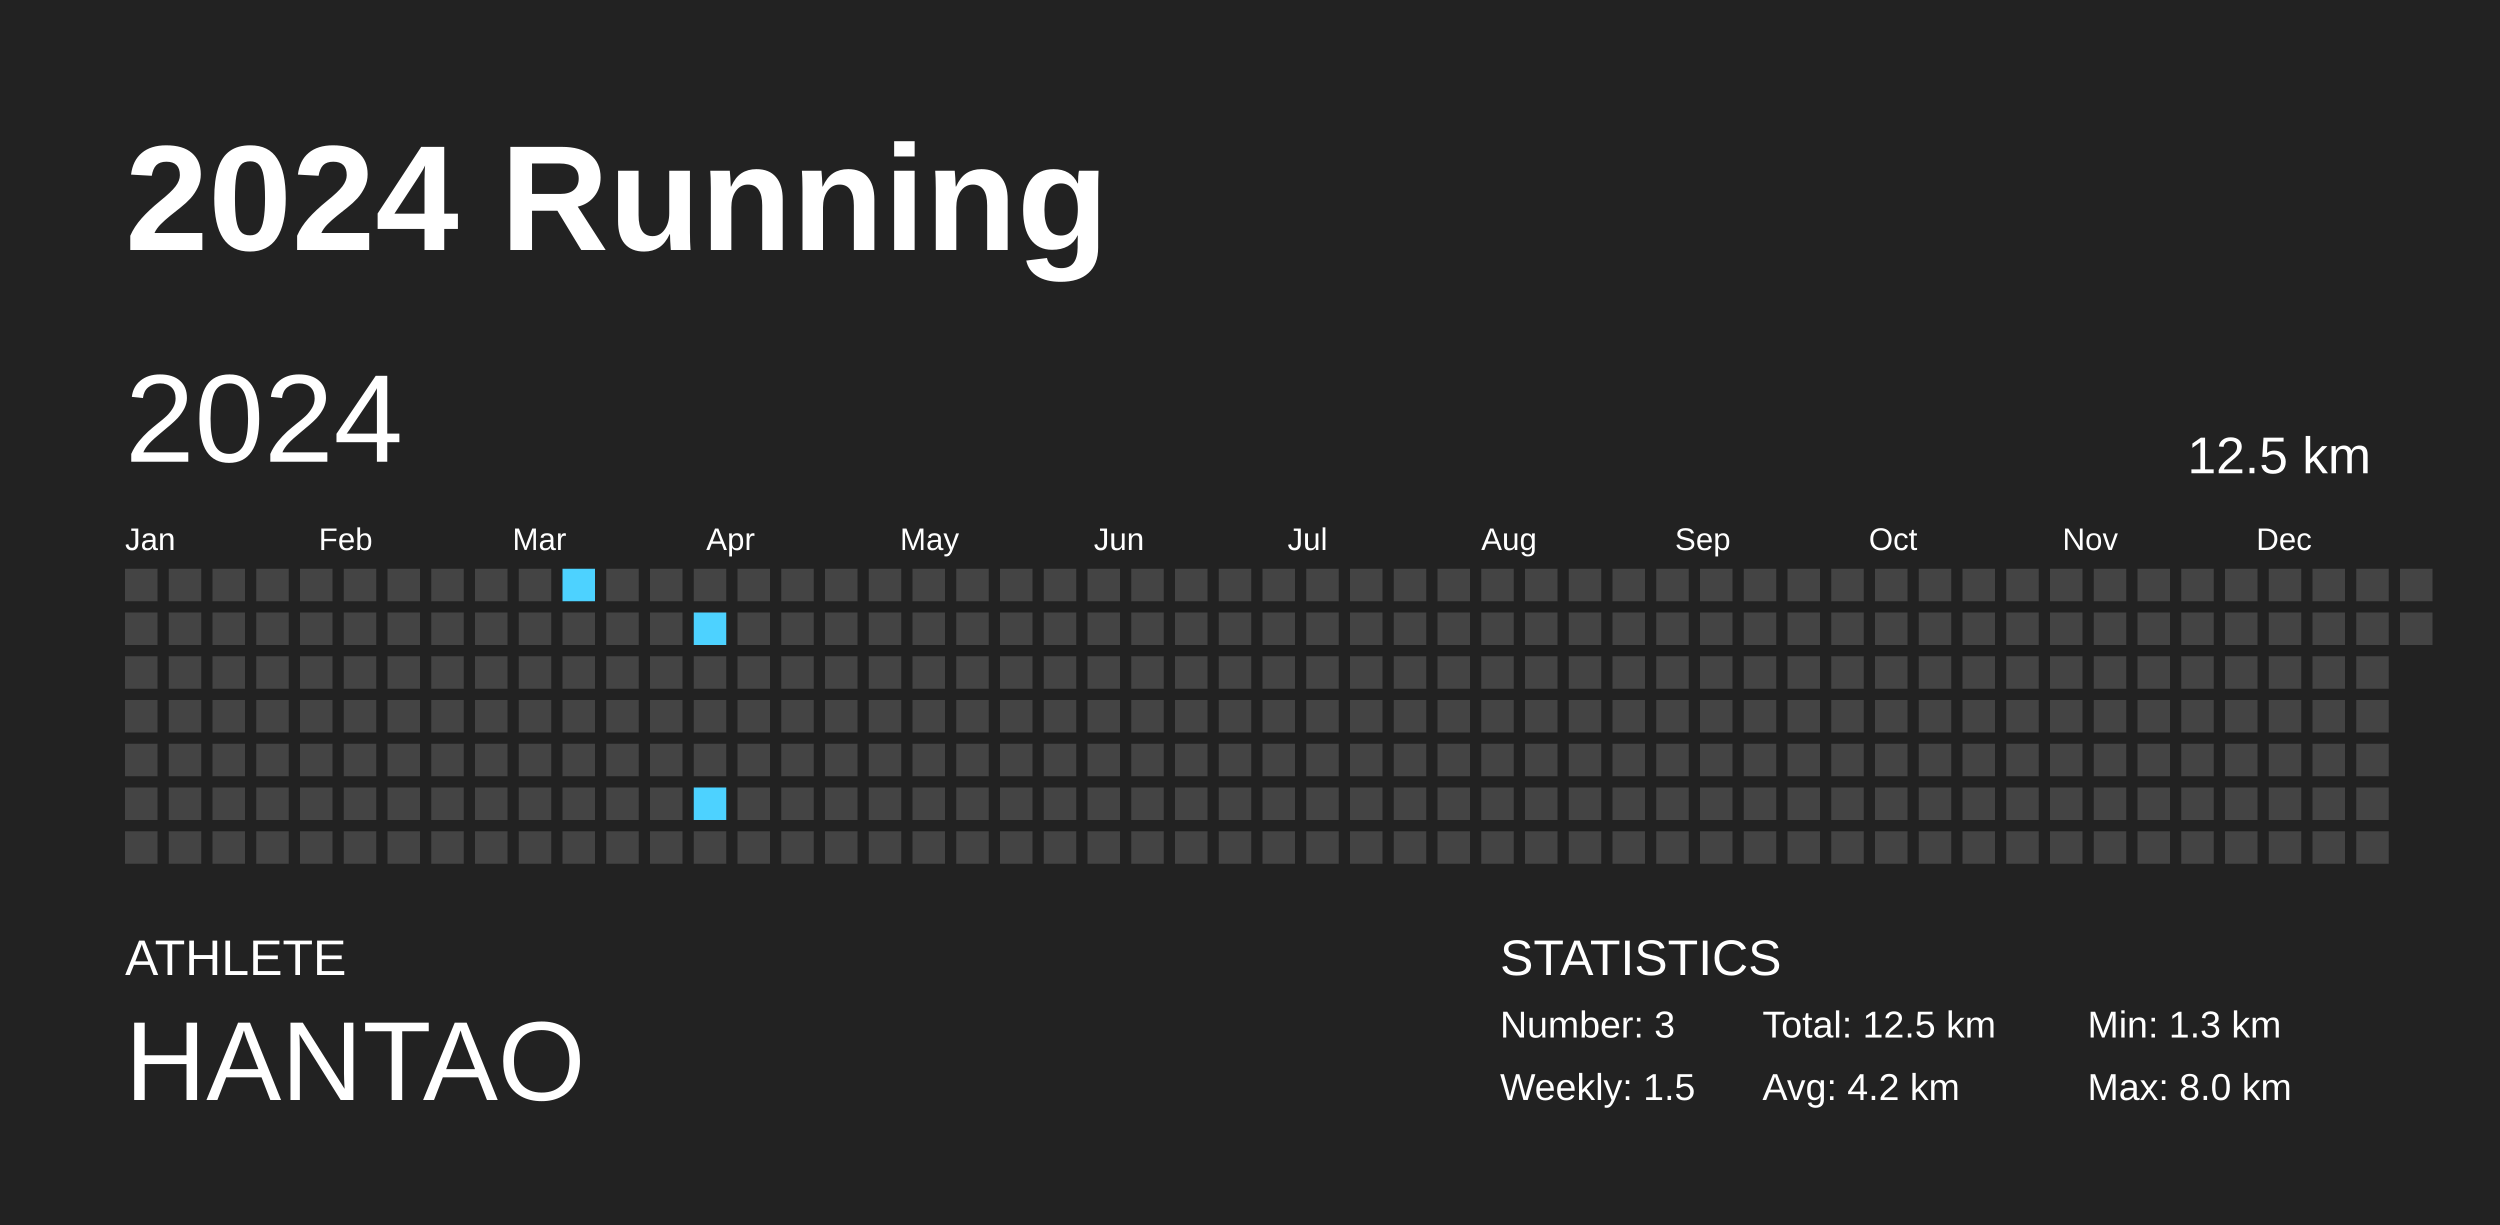
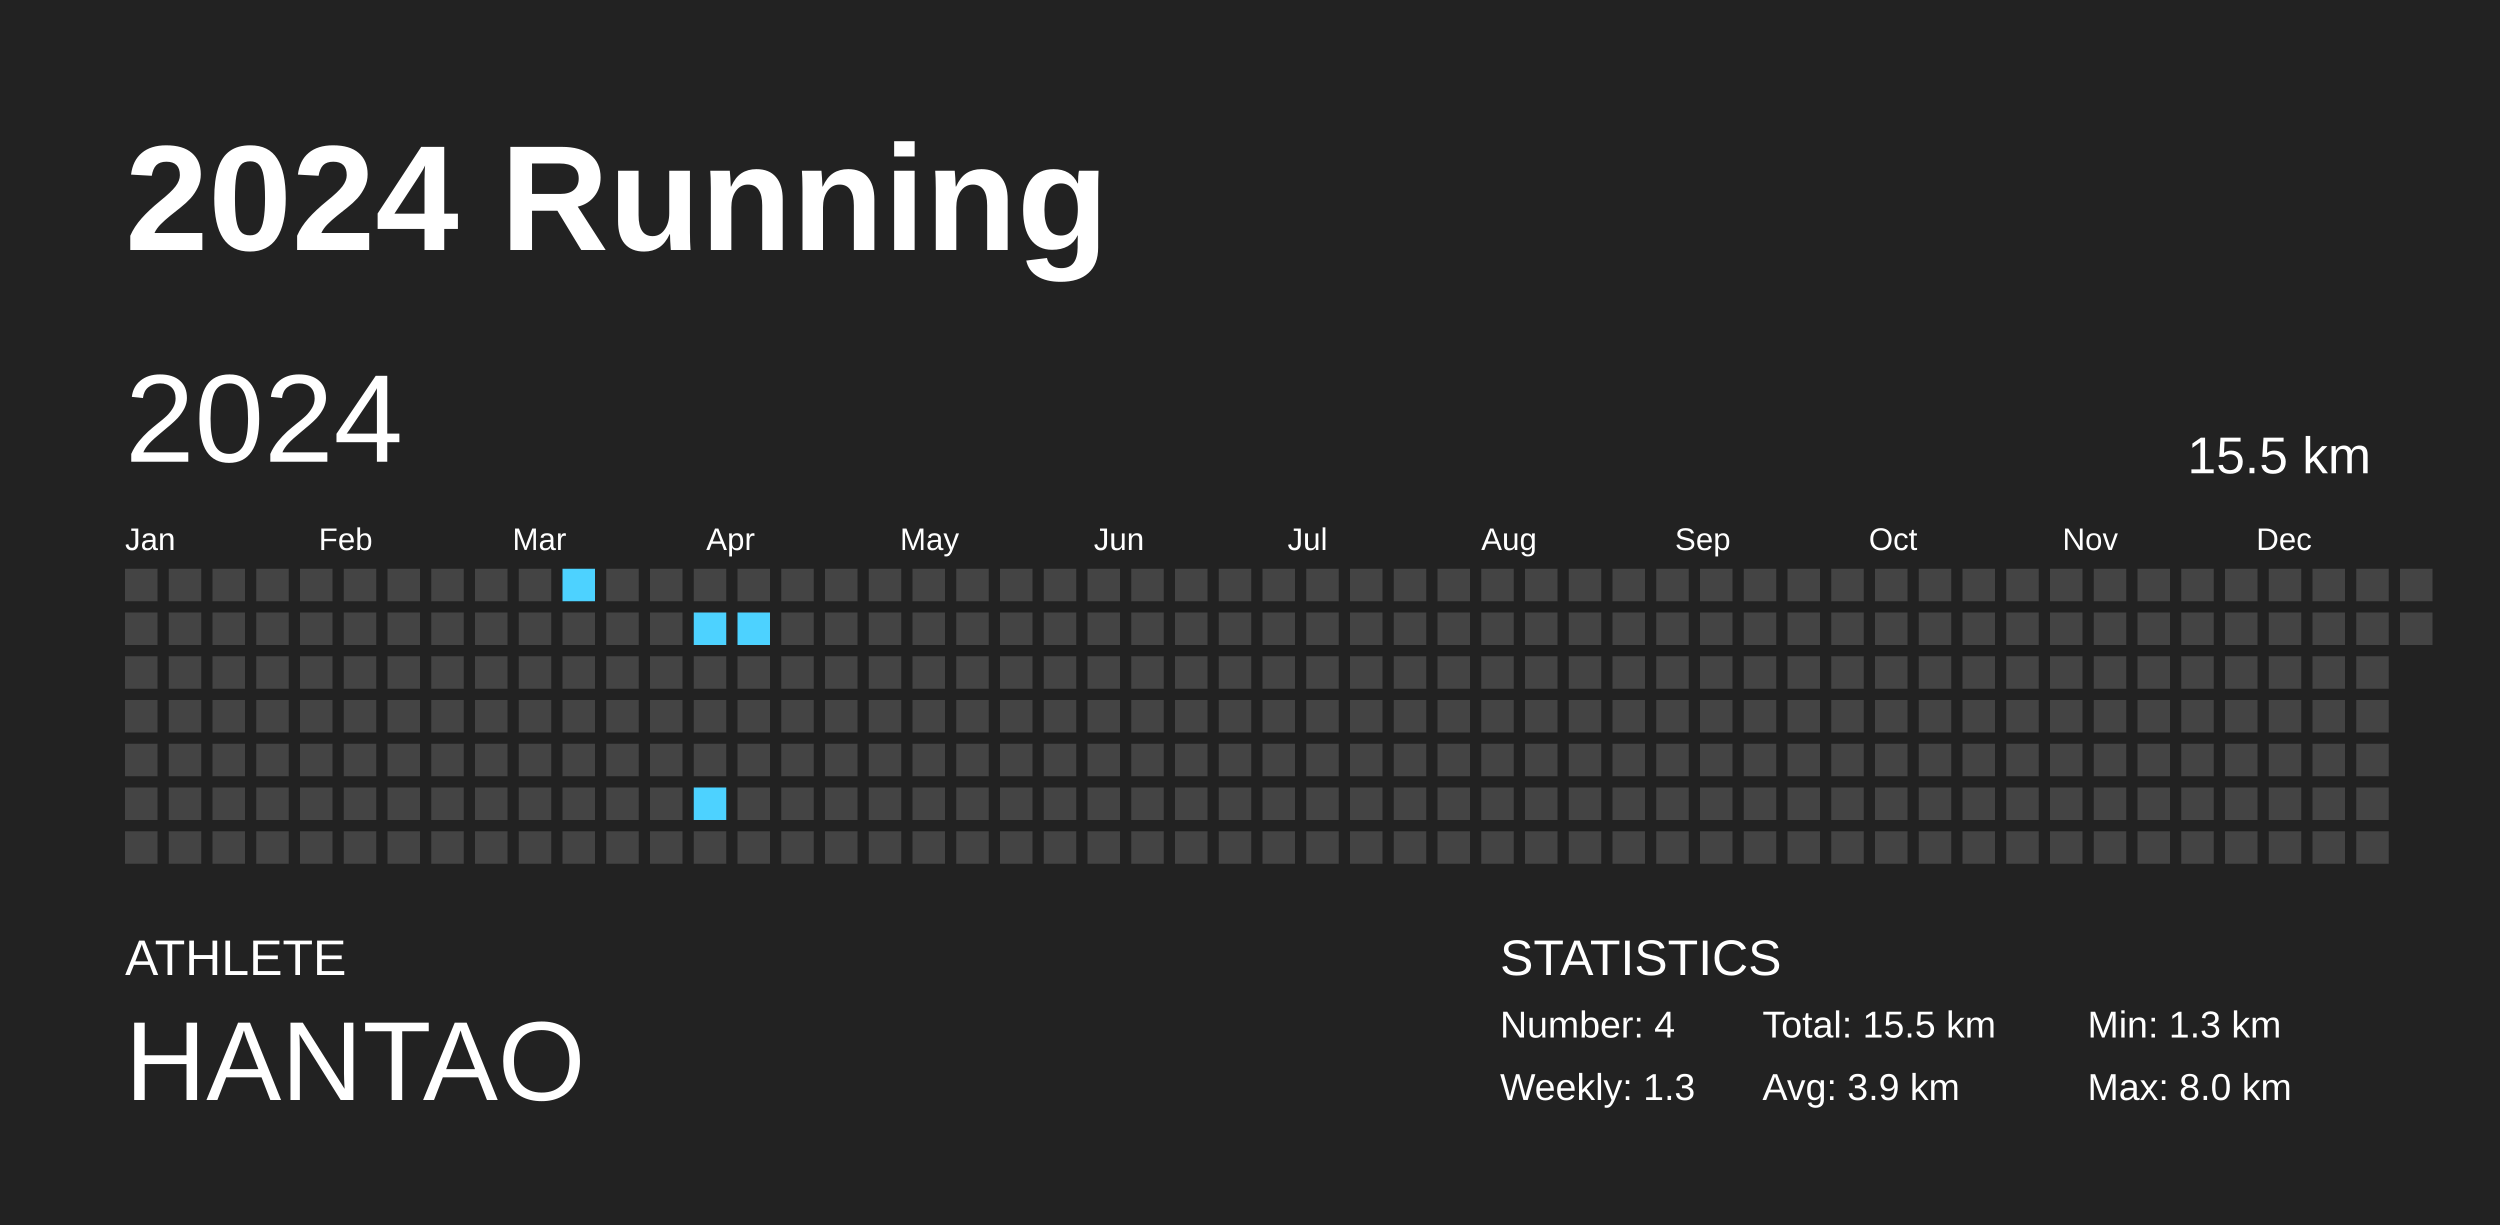
<svg xmlns="http://www.w3.org/2000/svg" baseProfile="full" height="98mm" version="1.1" viewBox="0,0,200,98" width="200mm">
  <defs />
  <rect fill="#222222" height="98" width="200" x="0" y="0" />
  <text fill="#FFFFFF" style="font-size:12px; font-family:Arial; font-weight:bold;" x="10" y="20">2024 Running</text>
  <text fill="#FFFFFF" style="font-size:4px; font-family:Arial" x="10" y="78">ATHLETE</text>
  <text fill="#FFFFFF" style="font-size:9px; font-family:Arial" x="10" y="88">HANTAO</text>
  <text fill="#FFFFFF" style="font-size:4px; font-family:Arial" x="120" y="78">STATISTICS</text>
-   <text fill="#FFFFFF" style="font-size:3px; font-family:Arial" x="120" y="83">Number: 3</text>
-   <text fill="#FFFFFF" style="font-size:3px; font-family:Arial" x="120" y="88">Weekly: 1.5</text>
-   <text fill="#FFFFFF" style="font-size:3px; font-family:Arial" x="141" y="83">Total: 12.5 km</text>
-   <text fill="#FFFFFF" style="font-size:3px; font-family:Arial" x="141" y="88">Avg: 4.2 km</text>
+   <text fill="#FFFFFF" style="font-size:3px; font-family:Arial" x="120" y="83">Number: 4</text>
+   <text fill="#FFFFFF" style="font-size:3px; font-family:Arial" x="120" y="88">Weekly: 1.3</text>
+   <text fill="#FFFFFF" style="font-size:3px; font-family:Arial" x="141" y="83">Total: 15.5 km</text>
+   <text fill="#FFFFFF" style="font-size:3px; font-family:Arial" x="141" y="88">Avg: 3.9 km</text>
  <text fill="#FFFFFF" style="font-size:3px; font-family:Arial" x="167" y="83">Min: 1.3 km</text>
  <text fill="#FFFFFF" style="font-size:3px; font-family:Arial" x="167" y="88">Max: 8.0 km</text>
  <text dominant-baseline="hanging" fill="#FFFFFF" style="font-size:10.0px; font-family:Arial;" x="10" y="30">2024</text>
-   <text dominant-baseline="hanging" fill="#FFFFFF" style="font-size:4.125px; font-family:Arial;" x="175" y="35">12.5 km</text>
+   <text dominant-baseline="hanging" fill="#FFFFFF" style="font-size:4.125px; font-family:Arial;" x="175" y="35">15.5 km</text>
  <text fill="#FFFFFF" style="font-size:2.5px; font-family:Arial" x="10.0" y="44">Jan</text>
  <text fill="#FFFFFF" style="font-size:2.5px; font-family:Arial" x="25.5" y="44">Feb</text>
  <text fill="#FFFFFF" style="font-size:2.5px; font-family:Arial" x="41.0" y="44">Mar</text>
  <text fill="#FFFFFF" style="font-size:2.5px; font-family:Arial" x="56.5" y="44">Apr</text>
  <text fill="#FFFFFF" style="font-size:2.5px; font-family:Arial" x="72.0" y="44">May</text>
  <text fill="#FFFFFF" style="font-size:2.5px; font-family:Arial" x="87.5" y="44">Jun</text>
  <text fill="#FFFFFF" style="font-size:2.5px; font-family:Arial" x="103.0" y="44">Jul</text>
  <text fill="#FFFFFF" style="font-size:2.5px; font-family:Arial" x="118.5" y="44">Aug</text>
  <text fill="#FFFFFF" style="font-size:2.5px; font-family:Arial" x="134.0" y="44">Sep</text>
  <text fill="#FFFFFF" style="font-size:2.5px; font-family:Arial" x="149.5" y="44">Oct</text>
  <text fill="#FFFFFF" style="font-size:2.5px; font-family:Arial" x="165.0" y="44">Nov</text>
  <text fill="#FFFFFF" style="font-size:2.5px; font-family:Arial" x="180.5" y="44">Dec</text>
  <rect fill="#444444" height="2.6" width="2.6" x="10.0" y="45.5" />
  <rect fill="#444444" height="2.6" width="2.6" x="10.0" y="49.0" />
  <rect fill="#444444" height="2.6" width="2.6" x="10.0" y="52.5" />
  <rect fill="#444444" height="2.6" width="2.6" x="10.0" y="56.0" />
  <rect fill="#444444" height="2.6" width="2.6" x="10.0" y="59.5" />
  <rect fill="#444444" height="2.6" width="2.6" x="10.0" y="63.0" />
  <rect fill="#444444" height="2.6" width="2.6" x="10.0" y="66.5" />
  <rect fill="#444444" height="2.6" width="2.6" x="13.5" y="45.5" />
  <rect fill="#444444" height="2.6" width="2.6" x="13.5" y="49.0" />
  <rect fill="#444444" height="2.6" width="2.6" x="13.5" y="52.5" />
  <rect fill="#444444" height="2.6" width="2.6" x="13.5" y="56.0" />
  <rect fill="#444444" height="2.6" width="2.6" x="13.5" y="59.5" />
  <rect fill="#444444" height="2.6" width="2.6" x="13.5" y="63.0" />
  <rect fill="#444444" height="2.6" width="2.6" x="13.5" y="66.5" />
  <rect fill="#444444" height="2.6" width="2.6" x="17.0" y="45.5" />
  <rect fill="#444444" height="2.6" width="2.6" x="17.0" y="49.0" />
  <rect fill="#444444" height="2.6" width="2.6" x="17.0" y="52.5" />
  <rect fill="#444444" height="2.6" width="2.6" x="17.0" y="56.0" />
  <rect fill="#444444" height="2.6" width="2.6" x="17.0" y="59.5" />
  <rect fill="#444444" height="2.6" width="2.6" x="17.0" y="63.0" />
  <rect fill="#444444" height="2.6" width="2.6" x="17.0" y="66.5" />
  <rect fill="#444444" height="2.6" width="2.6" x="20.5" y="45.5" />
  <rect fill="#444444" height="2.6" width="2.6" x="20.5" y="49.0" />
  <rect fill="#444444" height="2.6" width="2.6" x="20.5" y="52.5" />
  <rect fill="#444444" height="2.6" width="2.6" x="20.5" y="56.0" />
  <rect fill="#444444" height="2.6" width="2.6" x="20.5" y="59.5" />
  <rect fill="#444444" height="2.6" width="2.6" x="20.5" y="63.0" />
  <rect fill="#444444" height="2.6" width="2.6" x="20.5" y="66.5" />
  <rect fill="#444444" height="2.6" width="2.6" x="24.0" y="45.5" />
  <rect fill="#444444" height="2.6" width="2.6" x="24.0" y="49.0" />
  <rect fill="#444444" height="2.6" width="2.6" x="24.0" y="52.5" />
  <rect fill="#444444" height="2.6" width="2.6" x="24.0" y="56.0" />
  <rect fill="#444444" height="2.6" width="2.6" x="24.0" y="59.5" />
  <rect fill="#444444" height="2.6" width="2.6" x="24.0" y="63.0" />
  <rect fill="#444444" height="2.6" width="2.6" x="24.0" y="66.5" />
  <rect fill="#444444" height="2.6" width="2.6" x="27.5" y="45.5" />
  <rect fill="#444444" height="2.6" width="2.6" x="27.5" y="49.0" />
  <rect fill="#444444" height="2.6" width="2.6" x="27.5" y="52.5" />
  <rect fill="#444444" height="2.6" width="2.6" x="27.5" y="56.0" />
  <rect fill="#444444" height="2.6" width="2.6" x="27.5" y="59.5" />
  <rect fill="#444444" height="2.6" width="2.6" x="27.5" y="63.0" />
  <rect fill="#444444" height="2.6" width="2.6" x="27.5" y="66.5" />
  <rect fill="#444444" height="2.6" width="2.6" x="31.0" y="45.5" />
  <rect fill="#444444" height="2.6" width="2.6" x="31.0" y="49.0" />
  <rect fill="#444444" height="2.6" width="2.6" x="31.0" y="52.5" />
  <rect fill="#444444" height="2.6" width="2.6" x="31.0" y="56.0" />
  <rect fill="#444444" height="2.6" width="2.6" x="31.0" y="59.5" />
  <rect fill="#444444" height="2.6" width="2.6" x="31.0" y="63.0" />
  <rect fill="#444444" height="2.6" width="2.6" x="31.0" y="66.5" />
  <rect fill="#444444" height="2.6" width="2.6" x="34.5" y="45.5" />
  <rect fill="#444444" height="2.6" width="2.6" x="34.5" y="49.0" />
  <rect fill="#444444" height="2.6" width="2.6" x="34.5" y="52.5" />
  <rect fill="#444444" height="2.6" width="2.6" x="34.5" y="56.0" />
  <rect fill="#444444" height="2.6" width="2.6" x="34.5" y="59.5" />
  <rect fill="#444444" height="2.6" width="2.6" x="34.5" y="63.0" />
  <rect fill="#444444" height="2.6" width="2.6" x="34.5" y="66.5" />
  <rect fill="#444444" height="2.6" width="2.6" x="38.0" y="45.5" />
  <rect fill="#444444" height="2.6" width="2.6" x="38.0" y="49.0" />
  <rect fill="#444444" height="2.6" width="2.6" x="38.0" y="52.5" />
  <rect fill="#444444" height="2.6" width="2.6" x="38.0" y="56.0" />
  <rect fill="#444444" height="2.6" width="2.6" x="38.0" y="59.5" />
  <rect fill="#444444" height="2.6" width="2.6" x="38.0" y="63.0" />
  <rect fill="#444444" height="2.6" width="2.6" x="38.0" y="66.5" />
  <rect fill="#444444" height="2.6" width="2.6" x="41.5" y="45.5" />
  <rect fill="#444444" height="2.6" width="2.6" x="41.5" y="49.0" />
  <rect fill="#444444" height="2.6" width="2.6" x="41.5" y="52.5" />
  <rect fill="#444444" height="2.6" width="2.6" x="41.5" y="56.0" />
  <rect fill="#444444" height="2.6" width="2.6" x="41.5" y="59.5" />
  <rect fill="#444444" height="2.6" width="2.6" x="41.5" y="63.0" />
  <rect fill="#444444" height="2.6" width="2.6" x="41.5" y="66.5" />
  <rect fill="#4dd2ff" height="2.6" width="2.6" x="45.0" y="45.5" />
  <rect fill="#444444" height="2.6" width="2.6" x="45.0" y="49.0" />
  <rect fill="#444444" height="2.6" width="2.6" x="45.0" y="52.5" />
  <rect fill="#444444" height="2.6" width="2.6" x="45.0" y="56.0" />
  <rect fill="#444444" height="2.6" width="2.6" x="45.0" y="59.5" />
  <rect fill="#444444" height="2.6" width="2.6" x="45.0" y="63.0" />
  <rect fill="#444444" height="2.6" width="2.6" x="45.0" y="66.5" />
  <rect fill="#444444" height="2.6" width="2.6" x="48.5" y="45.5" />
  <rect fill="#444444" height="2.6" width="2.6" x="48.5" y="49.0" />
  <rect fill="#444444" height="2.6" width="2.6" x="48.5" y="52.5" />
  <rect fill="#444444" height="2.6" width="2.6" x="48.5" y="56.0" />
  <rect fill="#444444" height="2.6" width="2.6" x="48.5" y="59.5" />
  <rect fill="#444444" height="2.6" width="2.6" x="48.5" y="63.0" />
  <rect fill="#444444" height="2.6" width="2.6" x="48.5" y="66.5" />
  <rect fill="#444444" height="2.6" width="2.6" x="52.0" y="45.5" />
  <rect fill="#444444" height="2.6" width="2.6" x="52.0" y="49.0" />
  <rect fill="#444444" height="2.6" width="2.6" x="52.0" y="52.5" />
  <rect fill="#444444" height="2.6" width="2.6" x="52.0" y="56.0" />
  <rect fill="#444444" height="2.6" width="2.6" x="52.0" y="59.5" />
  <rect fill="#444444" height="2.6" width="2.6" x="52.0" y="63.0" />
  <rect fill="#444444" height="2.6" width="2.6" x="52.0" y="66.5" />
  <rect fill="#444444" height="2.6" width="2.6" x="55.5" y="45.5" />
  <rect fill="#4dd2ff" height="2.6" width="2.6" x="55.5" y="49.0" />
  <rect fill="#444444" height="2.6" width="2.6" x="55.5" y="52.5" />
  <rect fill="#444444" height="2.6" width="2.6" x="55.5" y="56.0" />
  <rect fill="#444444" height="2.6" width="2.6" x="55.5" y="59.5" />
  <rect fill="#4dd2ff" height="2.6" width="2.6" x="55.5" y="63.0" />
  <rect fill="#444444" height="2.6" width="2.6" x="55.5" y="66.5" />
  <rect fill="#444444" height="2.6" width="2.6" x="59.0" y="45.5" />
-   <rect fill="#444444" height="2.6" width="2.6" x="59.0" y="49.0" />
+   <rect fill="#4dd2ff" height="2.6" width="2.6" x="59.0" y="49.0" />
  <rect fill="#444444" height="2.6" width="2.6" x="59.0" y="52.5" />
  <rect fill="#444444" height="2.6" width="2.6" x="59.0" y="56.0" />
  <rect fill="#444444" height="2.6" width="2.6" x="59.0" y="59.5" />
  <rect fill="#444444" height="2.6" width="2.6" x="59.0" y="63.0" />
  <rect fill="#444444" height="2.6" width="2.6" x="59.0" y="66.5" />
  <rect fill="#444444" height="2.6" width="2.6" x="62.5" y="45.5" />
  <rect fill="#444444" height="2.6" width="2.6" x="62.5" y="49.0" />
  <rect fill="#444444" height="2.6" width="2.6" x="62.5" y="52.5" />
  <rect fill="#444444" height="2.6" width="2.6" x="62.5" y="56.0" />
  <rect fill="#444444" height="2.6" width="2.6" x="62.5" y="59.5" />
  <rect fill="#444444" height="2.6" width="2.6" x="62.5" y="63.0" />
  <rect fill="#444444" height="2.6" width="2.6" x="62.5" y="66.5" />
  <rect fill="#444444" height="2.6" width="2.6" x="66.0" y="45.5" />
  <rect fill="#444444" height="2.6" width="2.6" x="66.0" y="49.0" />
  <rect fill="#444444" height="2.6" width="2.6" x="66.0" y="52.5" />
  <rect fill="#444444" height="2.6" width="2.6" x="66.0" y="56.0" />
  <rect fill="#444444" height="2.6" width="2.6" x="66.0" y="59.5" />
  <rect fill="#444444" height="2.6" width="2.6" x="66.0" y="63.0" />
  <rect fill="#444444" height="2.6" width="2.6" x="66.0" y="66.5" />
  <rect fill="#444444" height="2.6" width="2.6" x="69.5" y="45.5" />
  <rect fill="#444444" height="2.6" width="2.6" x="69.5" y="49.0" />
  <rect fill="#444444" height="2.6" width="2.6" x="69.5" y="52.5" />
  <rect fill="#444444" height="2.6" width="2.6" x="69.5" y="56.0" />
  <rect fill="#444444" height="2.6" width="2.6" x="69.5" y="59.5" />
  <rect fill="#444444" height="2.6" width="2.6" x="69.5" y="63.0" />
  <rect fill="#444444" height="2.6" width="2.6" x="69.5" y="66.5" />
  <rect fill="#444444" height="2.6" width="2.6" x="73.0" y="45.5" />
  <rect fill="#444444" height="2.6" width="2.6" x="73.0" y="49.0" />
  <rect fill="#444444" height="2.6" width="2.6" x="73.0" y="52.5" />
  <rect fill="#444444" height="2.6" width="2.6" x="73.0" y="56.0" />
  <rect fill="#444444" height="2.6" width="2.6" x="73.0" y="59.5" />
  <rect fill="#444444" height="2.6" width="2.6" x="73.0" y="63.0" />
  <rect fill="#444444" height="2.6" width="2.6" x="73.0" y="66.5" />
  <rect fill="#444444" height="2.6" width="2.6" x="76.5" y="45.5" />
  <rect fill="#444444" height="2.6" width="2.6" x="76.5" y="49.0" />
  <rect fill="#444444" height="2.6" width="2.6" x="76.5" y="52.5" />
  <rect fill="#444444" height="2.6" width="2.6" x="76.5" y="56.0" />
  <rect fill="#444444" height="2.6" width="2.6" x="76.5" y="59.5" />
  <rect fill="#444444" height="2.6" width="2.6" x="76.5" y="63.0" />
  <rect fill="#444444" height="2.6" width="2.6" x="76.5" y="66.5" />
  <rect fill="#444444" height="2.6" width="2.6" x="80.0" y="45.5" />
  <rect fill="#444444" height="2.6" width="2.6" x="80.0" y="49.0" />
  <rect fill="#444444" height="2.6" width="2.6" x="80.0" y="52.5" />
  <rect fill="#444444" height="2.6" width="2.6" x="80.0" y="56.0" />
  <rect fill="#444444" height="2.6" width="2.6" x="80.0" y="59.5" />
  <rect fill="#444444" height="2.6" width="2.6" x="80.0" y="63.0" />
  <rect fill="#444444" height="2.6" width="2.6" x="80.0" y="66.5" />
  <rect fill="#444444" height="2.6" width="2.6" x="83.5" y="45.5" />
  <rect fill="#444444" height="2.6" width="2.6" x="83.5" y="49.0" />
  <rect fill="#444444" height="2.6" width="2.6" x="83.5" y="52.5" />
  <rect fill="#444444" height="2.6" width="2.6" x="83.5" y="56.0" />
  <rect fill="#444444" height="2.6" width="2.6" x="83.5" y="59.5" />
  <rect fill="#444444" height="2.6" width="2.6" x="83.5" y="63.0" />
  <rect fill="#444444" height="2.6" width="2.6" x="83.5" y="66.5" />
  <rect fill="#444444" height="2.6" width="2.6" x="87.0" y="45.5" />
  <rect fill="#444444" height="2.6" width="2.6" x="87.0" y="49.0" />
  <rect fill="#444444" height="2.6" width="2.6" x="87.0" y="52.5" />
  <rect fill="#444444" height="2.6" width="2.6" x="87.0" y="56.0" />
  <rect fill="#444444" height="2.6" width="2.6" x="87.0" y="59.5" />
  <rect fill="#444444" height="2.6" width="2.6" x="87.0" y="63.0" />
  <rect fill="#444444" height="2.6" width="2.6" x="87.0" y="66.5" />
  <rect fill="#444444" height="2.6" width="2.6" x="90.5" y="45.5" />
  <rect fill="#444444" height="2.6" width="2.6" x="90.5" y="49.0" />
  <rect fill="#444444" height="2.6" width="2.6" x="90.5" y="52.5" />
  <rect fill="#444444" height="2.6" width="2.6" x="90.5" y="56.0" />
  <rect fill="#444444" height="2.6" width="2.6" x="90.5" y="59.5" />
  <rect fill="#444444" height="2.6" width="2.6" x="90.5" y="63.0" />
  <rect fill="#444444" height="2.6" width="2.6" x="90.5" y="66.5" />
  <rect fill="#444444" height="2.6" width="2.6" x="94.0" y="45.5" />
  <rect fill="#444444" height="2.6" width="2.6" x="94.0" y="49.0" />
  <rect fill="#444444" height="2.6" width="2.6" x="94.0" y="52.5" />
  <rect fill="#444444" height="2.6" width="2.6" x="94.0" y="56.0" />
  <rect fill="#444444" height="2.6" width="2.6" x="94.0" y="59.5" />
  <rect fill="#444444" height="2.6" width="2.6" x="94.0" y="63.0" />
  <rect fill="#444444" height="2.6" width="2.6" x="94.0" y="66.5" />
  <rect fill="#444444" height="2.6" width="2.6" x="97.5" y="45.5" />
  <rect fill="#444444" height="2.6" width="2.6" x="97.5" y="49.0" />
  <rect fill="#444444" height="2.6" width="2.6" x="97.5" y="52.5" />
  <rect fill="#444444" height="2.6" width="2.6" x="97.5" y="56.0" />
  <rect fill="#444444" height="2.6" width="2.6" x="97.5" y="59.5" />
  <rect fill="#444444" height="2.6" width="2.6" x="97.5" y="63.0" />
  <rect fill="#444444" height="2.6" width="2.6" x="97.5" y="66.5" />
  <rect fill="#444444" height="2.6" width="2.6" x="101.0" y="45.5" />
  <rect fill="#444444" height="2.6" width="2.6" x="101.0" y="49.0" />
  <rect fill="#444444" height="2.6" width="2.6" x="101.0" y="52.5" />
  <rect fill="#444444" height="2.6" width="2.6" x="101.0" y="56.0" />
  <rect fill="#444444" height="2.6" width="2.6" x="101.0" y="59.5" />
  <rect fill="#444444" height="2.6" width="2.6" x="101.0" y="63.0" />
  <rect fill="#444444" height="2.6" width="2.6" x="101.0" y="66.5" />
  <rect fill="#444444" height="2.6" width="2.6" x="104.5" y="45.5" />
  <rect fill="#444444" height="2.6" width="2.6" x="104.5" y="49.0" />
  <rect fill="#444444" height="2.6" width="2.6" x="104.5" y="52.5" />
  <rect fill="#444444" height="2.6" width="2.6" x="104.5" y="56.0" />
  <rect fill="#444444" height="2.6" width="2.6" x="104.5" y="59.5" />
  <rect fill="#444444" height="2.6" width="2.6" x="104.5" y="63.0" />
  <rect fill="#444444" height="2.6" width="2.6" x="104.5" y="66.5" />
  <rect fill="#444444" height="2.6" width="2.6" x="108.0" y="45.5" />
  <rect fill="#444444" height="2.6" width="2.6" x="108.0" y="49.0" />
  <rect fill="#444444" height="2.6" width="2.6" x="108.0" y="52.5" />
  <rect fill="#444444" height="2.6" width="2.6" x="108.0" y="56.0" />
  <rect fill="#444444" height="2.6" width="2.6" x="108.0" y="59.5" />
  <rect fill="#444444" height="2.6" width="2.6" x="108.0" y="63.0" />
  <rect fill="#444444" height="2.6" width="2.6" x="108.0" y="66.5" />
  <rect fill="#444444" height="2.6" width="2.6" x="111.5" y="45.5" />
  <rect fill="#444444" height="2.6" width="2.6" x="111.5" y="49.0" />
  <rect fill="#444444" height="2.6" width="2.6" x="111.5" y="52.5" />
  <rect fill="#444444" height="2.6" width="2.6" x="111.5" y="56.0" />
  <rect fill="#444444" height="2.6" width="2.6" x="111.5" y="59.5" />
  <rect fill="#444444" height="2.6" width="2.6" x="111.5" y="63.0" />
  <rect fill="#444444" height="2.6" width="2.6" x="111.5" y="66.5" />
  <rect fill="#444444" height="2.6" width="2.6" x="115.0" y="45.5" />
  <rect fill="#444444" height="2.6" width="2.6" x="115.0" y="49.0" />
  <rect fill="#444444" height="2.6" width="2.6" x="115.0" y="52.5" />
  <rect fill="#444444" height="2.6" width="2.6" x="115.0" y="56.0" />
  <rect fill="#444444" height="2.6" width="2.6" x="115.0" y="59.5" />
  <rect fill="#444444" height="2.6" width="2.6" x="115.0" y="63.0" />
  <rect fill="#444444" height="2.6" width="2.6" x="115.0" y="66.5" />
  <rect fill="#444444" height="2.6" width="2.6" x="118.5" y="45.5" />
  <rect fill="#444444" height="2.6" width="2.6" x="118.5" y="49.0" />
  <rect fill="#444444" height="2.6" width="2.6" x="118.5" y="52.5" />
  <rect fill="#444444" height="2.6" width="2.6" x="118.5" y="56.0" />
  <rect fill="#444444" height="2.6" width="2.6" x="118.5" y="59.5" />
  <rect fill="#444444" height="2.6" width="2.6" x="118.5" y="63.0" />
  <rect fill="#444444" height="2.6" width="2.6" x="118.5" y="66.5" />
  <rect fill="#444444" height="2.6" width="2.6" x="122.0" y="45.5" />
  <rect fill="#444444" height="2.6" width="2.6" x="122.0" y="49.0" />
  <rect fill="#444444" height="2.6" width="2.6" x="122.0" y="52.5" />
  <rect fill="#444444" height="2.6" width="2.6" x="122.0" y="56.0" />
  <rect fill="#444444" height="2.6" width="2.6" x="122.0" y="59.5" />
  <rect fill="#444444" height="2.6" width="2.6" x="122.0" y="63.0" />
  <rect fill="#444444" height="2.6" width="2.6" x="122.0" y="66.5" />
  <rect fill="#444444" height="2.6" width="2.6" x="125.5" y="45.5" />
  <rect fill="#444444" height="2.6" width="2.6" x="125.5" y="49.0" />
  <rect fill="#444444" height="2.6" width="2.6" x="125.5" y="52.5" />
  <rect fill="#444444" height="2.6" width="2.6" x="125.5" y="56.0" />
  <rect fill="#444444" height="2.6" width="2.6" x="125.5" y="59.5" />
  <rect fill="#444444" height="2.6" width="2.6" x="125.5" y="63.0" />
  <rect fill="#444444" height="2.6" width="2.6" x="125.5" y="66.5" />
  <rect fill="#444444" height="2.6" width="2.6" x="129.0" y="45.5" />
  <rect fill="#444444" height="2.6" width="2.6" x="129.0" y="49.0" />
  <rect fill="#444444" height="2.6" width="2.6" x="129.0" y="52.5" />
  <rect fill="#444444" height="2.6" width="2.6" x="129.0" y="56.0" />
  <rect fill="#444444" height="2.6" width="2.6" x="129.0" y="59.5" />
  <rect fill="#444444" height="2.6" width="2.6" x="129.0" y="63.0" />
  <rect fill="#444444" height="2.6" width="2.6" x="129.0" y="66.5" />
  <rect fill="#444444" height="2.6" width="2.6" x="132.5" y="45.5" />
  <rect fill="#444444" height="2.6" width="2.6" x="132.5" y="49.0" />
  <rect fill="#444444" height="2.6" width="2.6" x="132.5" y="52.5" />
  <rect fill="#444444" height="2.6" width="2.6" x="132.5" y="56.0" />
  <rect fill="#444444" height="2.6" width="2.6" x="132.5" y="59.5" />
  <rect fill="#444444" height="2.6" width="2.6" x="132.5" y="63.0" />
  <rect fill="#444444" height="2.6" width="2.6" x="132.5" y="66.5" />
  <rect fill="#444444" height="2.6" width="2.6" x="136.0" y="45.5" />
  <rect fill="#444444" height="2.6" width="2.6" x="136.0" y="49.0" />
  <rect fill="#444444" height="2.6" width="2.6" x="136.0" y="52.5" />
  <rect fill="#444444" height="2.6" width="2.6" x="136.0" y="56.0" />
  <rect fill="#444444" height="2.6" width="2.6" x="136.0" y="59.5" />
  <rect fill="#444444" height="2.6" width="2.6" x="136.0" y="63.0" />
  <rect fill="#444444" height="2.6" width="2.6" x="136.0" y="66.5" />
  <rect fill="#444444" height="2.6" width="2.6" x="139.5" y="45.5" />
  <rect fill="#444444" height="2.6" width="2.6" x="139.5" y="49.0" />
  <rect fill="#444444" height="2.6" width="2.6" x="139.5" y="52.5" />
  <rect fill="#444444" height="2.6" width="2.6" x="139.5" y="56.0" />
  <rect fill="#444444" height="2.6" width="2.6" x="139.5" y="59.5" />
  <rect fill="#444444" height="2.6" width="2.6" x="139.5" y="63.0" />
  <rect fill="#444444" height="2.6" width="2.6" x="139.5" y="66.5" />
  <rect fill="#444444" height="2.6" width="2.6" x="143.0" y="45.5" />
  <rect fill="#444444" height="2.6" width="2.6" x="143.0" y="49.0" />
  <rect fill="#444444" height="2.6" width="2.6" x="143.0" y="52.5" />
  <rect fill="#444444" height="2.6" width="2.6" x="143.0" y="56.0" />
  <rect fill="#444444" height="2.6" width="2.6" x="143.0" y="59.5" />
  <rect fill="#444444" height="2.6" width="2.6" x="143.0" y="63.0" />
  <rect fill="#444444" height="2.6" width="2.6" x="143.0" y="66.5" />
  <rect fill="#444444" height="2.6" width="2.6" x="146.5" y="45.5" />
  <rect fill="#444444" height="2.6" width="2.6" x="146.5" y="49.0" />
  <rect fill="#444444" height="2.6" width="2.6" x="146.5" y="52.5" />
  <rect fill="#444444" height="2.6" width="2.6" x="146.5" y="56.0" />
  <rect fill="#444444" height="2.6" width="2.6" x="146.5" y="59.5" />
  <rect fill="#444444" height="2.6" width="2.6" x="146.5" y="63.0" />
  <rect fill="#444444" height="2.6" width="2.6" x="146.5" y="66.5" />
  <rect fill="#444444" height="2.6" width="2.6" x="150.0" y="45.5" />
  <rect fill="#444444" height="2.6" width="2.6" x="150.0" y="49.0" />
  <rect fill="#444444" height="2.6" width="2.6" x="150.0" y="52.5" />
  <rect fill="#444444" height="2.6" width="2.6" x="150.0" y="56.0" />
  <rect fill="#444444" height="2.6" width="2.6" x="150.0" y="59.5" />
  <rect fill="#444444" height="2.6" width="2.6" x="150.0" y="63.0" />
  <rect fill="#444444" height="2.6" width="2.6" x="150.0" y="66.5" />
  <rect fill="#444444" height="2.6" width="2.6" x="153.5" y="45.5" />
  <rect fill="#444444" height="2.6" width="2.6" x="153.5" y="49.0" />
  <rect fill="#444444" height="2.6" width="2.6" x="153.5" y="52.5" />
  <rect fill="#444444" height="2.6" width="2.6" x="153.5" y="56.0" />
  <rect fill="#444444" height="2.6" width="2.6" x="153.5" y="59.5" />
  <rect fill="#444444" height="2.6" width="2.6" x="153.5" y="63.0" />
  <rect fill="#444444" height="2.6" width="2.6" x="153.5" y="66.5" />
  <rect fill="#444444" height="2.6" width="2.6" x="157.0" y="45.5" />
  <rect fill="#444444" height="2.6" width="2.6" x="157.0" y="49.0" />
  <rect fill="#444444" height="2.6" width="2.6" x="157.0" y="52.5" />
  <rect fill="#444444" height="2.6" width="2.6" x="157.0" y="56.0" />
  <rect fill="#444444" height="2.6" width="2.6" x="157.0" y="59.5" />
  <rect fill="#444444" height="2.6" width="2.6" x="157.0" y="63.0" />
  <rect fill="#444444" height="2.6" width="2.6" x="157.0" y="66.5" />
  <rect fill="#444444" height="2.6" width="2.6" x="160.5" y="45.5" />
  <rect fill="#444444" height="2.6" width="2.6" x="160.5" y="49.0" />
  <rect fill="#444444" height="2.6" width="2.6" x="160.5" y="52.5" />
  <rect fill="#444444" height="2.6" width="2.6" x="160.5" y="56.0" />
  <rect fill="#444444" height="2.6" width="2.6" x="160.5" y="59.5" />
  <rect fill="#444444" height="2.6" width="2.6" x="160.5" y="63.0" />
  <rect fill="#444444" height="2.6" width="2.6" x="160.5" y="66.5" />
  <rect fill="#444444" height="2.6" width="2.6" x="164.0" y="45.5" />
  <rect fill="#444444" height="2.6" width="2.6" x="164.0" y="49.0" />
  <rect fill="#444444" height="2.6" width="2.6" x="164.0" y="52.5" />
  <rect fill="#444444" height="2.6" width="2.6" x="164.0" y="56.0" />
  <rect fill="#444444" height="2.6" width="2.6" x="164.0" y="59.5" />
  <rect fill="#444444" height="2.6" width="2.6" x="164.0" y="63.0" />
  <rect fill="#444444" height="2.6" width="2.6" x="164.0" y="66.5" />
  <rect fill="#444444" height="2.6" width="2.6" x="167.5" y="45.5" />
  <rect fill="#444444" height="2.6" width="2.6" x="167.5" y="49.0" />
  <rect fill="#444444" height="2.6" width="2.6" x="167.5" y="52.5" />
  <rect fill="#444444" height="2.6" width="2.6" x="167.5" y="56.0" />
  <rect fill="#444444" height="2.6" width="2.6" x="167.5" y="59.5" />
  <rect fill="#444444" height="2.6" width="2.6" x="167.5" y="63.0" />
  <rect fill="#444444" height="2.6" width="2.6" x="167.5" y="66.5" />
  <rect fill="#444444" height="2.6" width="2.6" x="171.0" y="45.5" />
  <rect fill="#444444" height="2.6" width="2.6" x="171.0" y="49.0" />
  <rect fill="#444444" height="2.6" width="2.6" x="171.0" y="52.5" />
  <rect fill="#444444" height="2.6" width="2.6" x="171.0" y="56.0" />
  <rect fill="#444444" height="2.6" width="2.6" x="171.0" y="59.5" />
  <rect fill="#444444" height="2.6" width="2.6" x="171.0" y="63.0" />
  <rect fill="#444444" height="2.6" width="2.6" x="171.0" y="66.5" />
  <rect fill="#444444" height="2.6" width="2.6" x="174.5" y="45.5" />
  <rect fill="#444444" height="2.6" width="2.6" x="174.5" y="49.0" />
  <rect fill="#444444" height="2.6" width="2.6" x="174.5" y="52.5" />
  <rect fill="#444444" height="2.6" width="2.6" x="174.5" y="56.0" />
  <rect fill="#444444" height="2.6" width="2.6" x="174.5" y="59.5" />
  <rect fill="#444444" height="2.6" width="2.6" x="174.5" y="63.0" />
  <rect fill="#444444" height="2.6" width="2.6" x="174.5" y="66.5" />
  <rect fill="#444444" height="2.6" width="2.6" x="178.0" y="45.5" />
  <rect fill="#444444" height="2.6" width="2.6" x="178.0" y="49.0" />
  <rect fill="#444444" height="2.6" width="2.6" x="178.0" y="52.5" />
  <rect fill="#444444" height="2.6" width="2.6" x="178.0" y="56.0" />
  <rect fill="#444444" height="2.6" width="2.6" x="178.0" y="59.5" />
  <rect fill="#444444" height="2.6" width="2.6" x="178.0" y="63.0" />
  <rect fill="#444444" height="2.6" width="2.6" x="178.0" y="66.5" />
  <rect fill="#444444" height="2.6" width="2.6" x="181.5" y="45.5" />
  <rect fill="#444444" height="2.6" width="2.6" x="181.5" y="49.0" />
  <rect fill="#444444" height="2.6" width="2.6" x="181.5" y="52.5" />
  <rect fill="#444444" height="2.6" width="2.6" x="181.5" y="56.0" />
  <rect fill="#444444" height="2.6" width="2.6" x="181.5" y="59.5" />
  <rect fill="#444444" height="2.6" width="2.6" x="181.5" y="63.0" />
  <rect fill="#444444" height="2.6" width="2.6" x="181.5" y="66.5" />
  <rect fill="#444444" height="2.6" width="2.6" x="185.0" y="45.5" />
  <rect fill="#444444" height="2.6" width="2.6" x="185.0" y="49.0" />
  <rect fill="#444444" height="2.6" width="2.6" x="185.0" y="52.5" />
  <rect fill="#444444" height="2.6" width="2.6" x="185.0" y="56.0" />
  <rect fill="#444444" height="2.6" width="2.6" x="185.0" y="59.5" />
  <rect fill="#444444" height="2.6" width="2.6" x="185.0" y="63.0" />
  <rect fill="#444444" height="2.6" width="2.6" x="185.0" y="66.5" />
  <rect fill="#444444" height="2.6" width="2.6" x="188.5" y="45.5" />
  <rect fill="#444444" height="2.6" width="2.6" x="188.5" y="49.0" />
  <rect fill="#444444" height="2.6" width="2.6" x="188.5" y="52.5" />
  <rect fill="#444444" height="2.6" width="2.6" x="188.5" y="56.0" />
  <rect fill="#444444" height="2.6" width="2.6" x="188.5" y="59.5" />
  <rect fill="#444444" height="2.6" width="2.6" x="188.5" y="63.0" />
  <rect fill="#444444" height="2.6" width="2.6" x="188.5" y="66.5" />
  <rect fill="#444444" height="2.6" width="2.6" x="192.0" y="45.5" />
  <rect fill="#444444" height="2.6" width="2.6" x="192.0" y="49.0" />
</svg>
